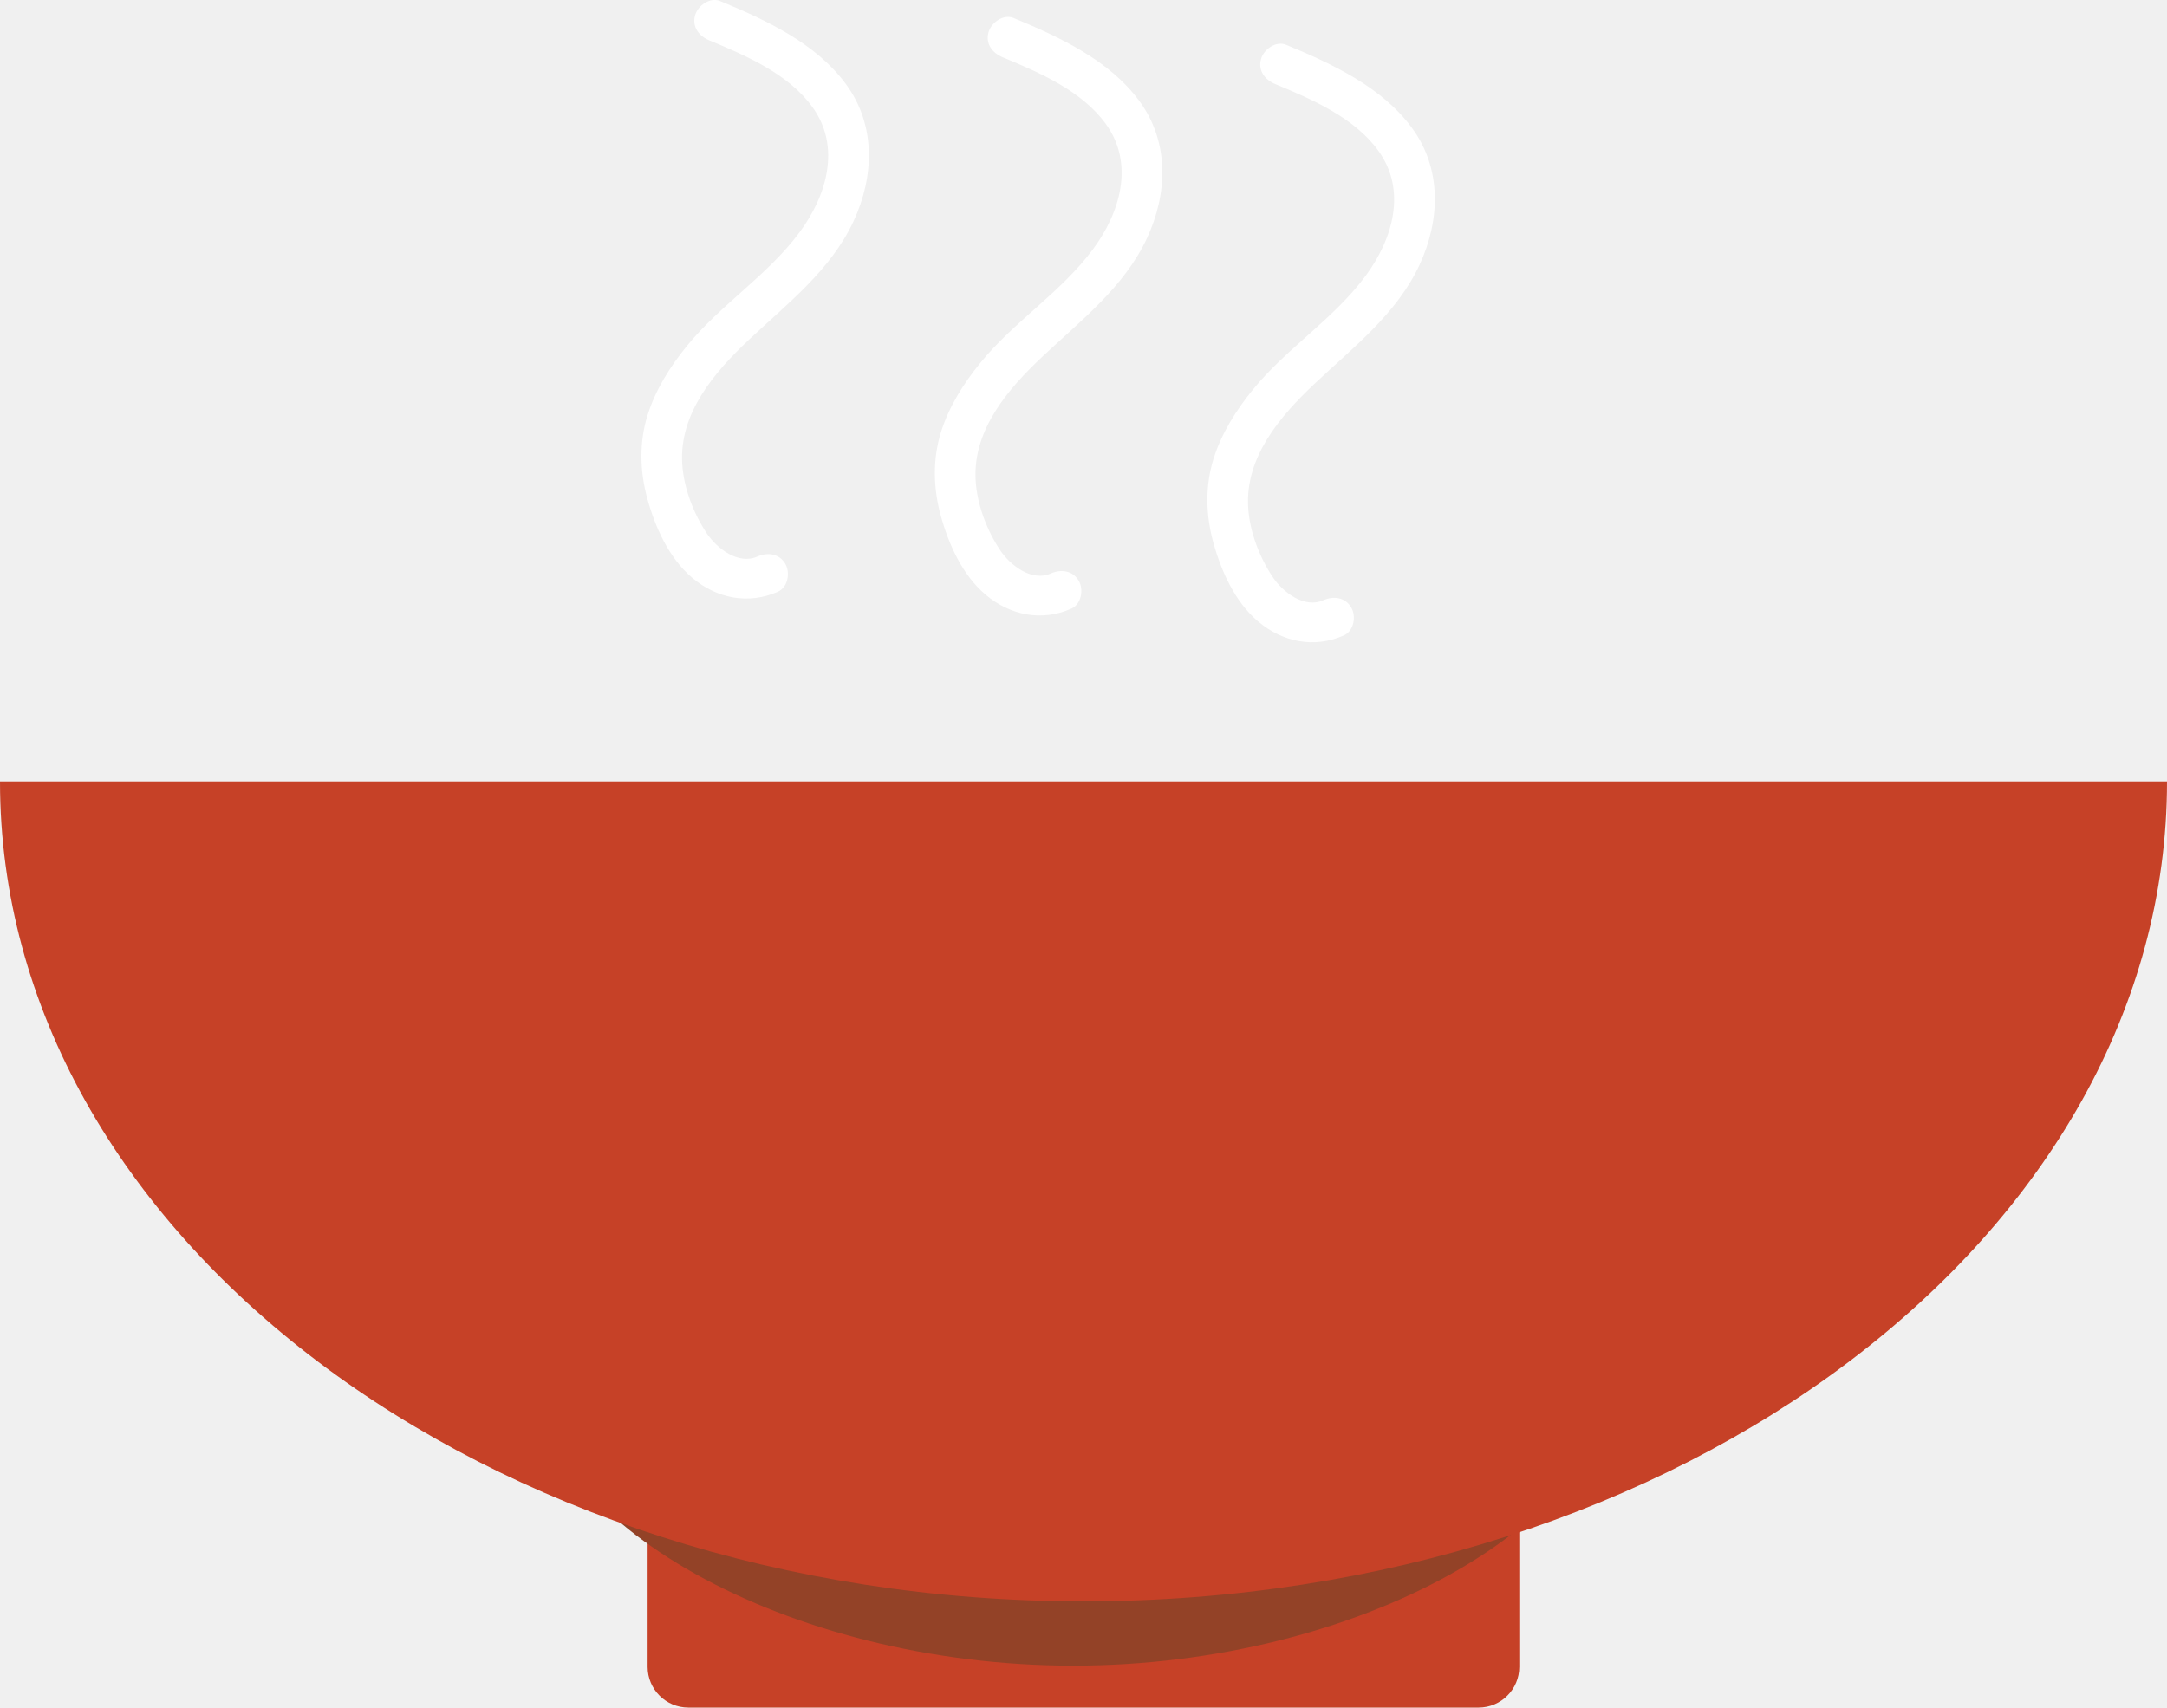
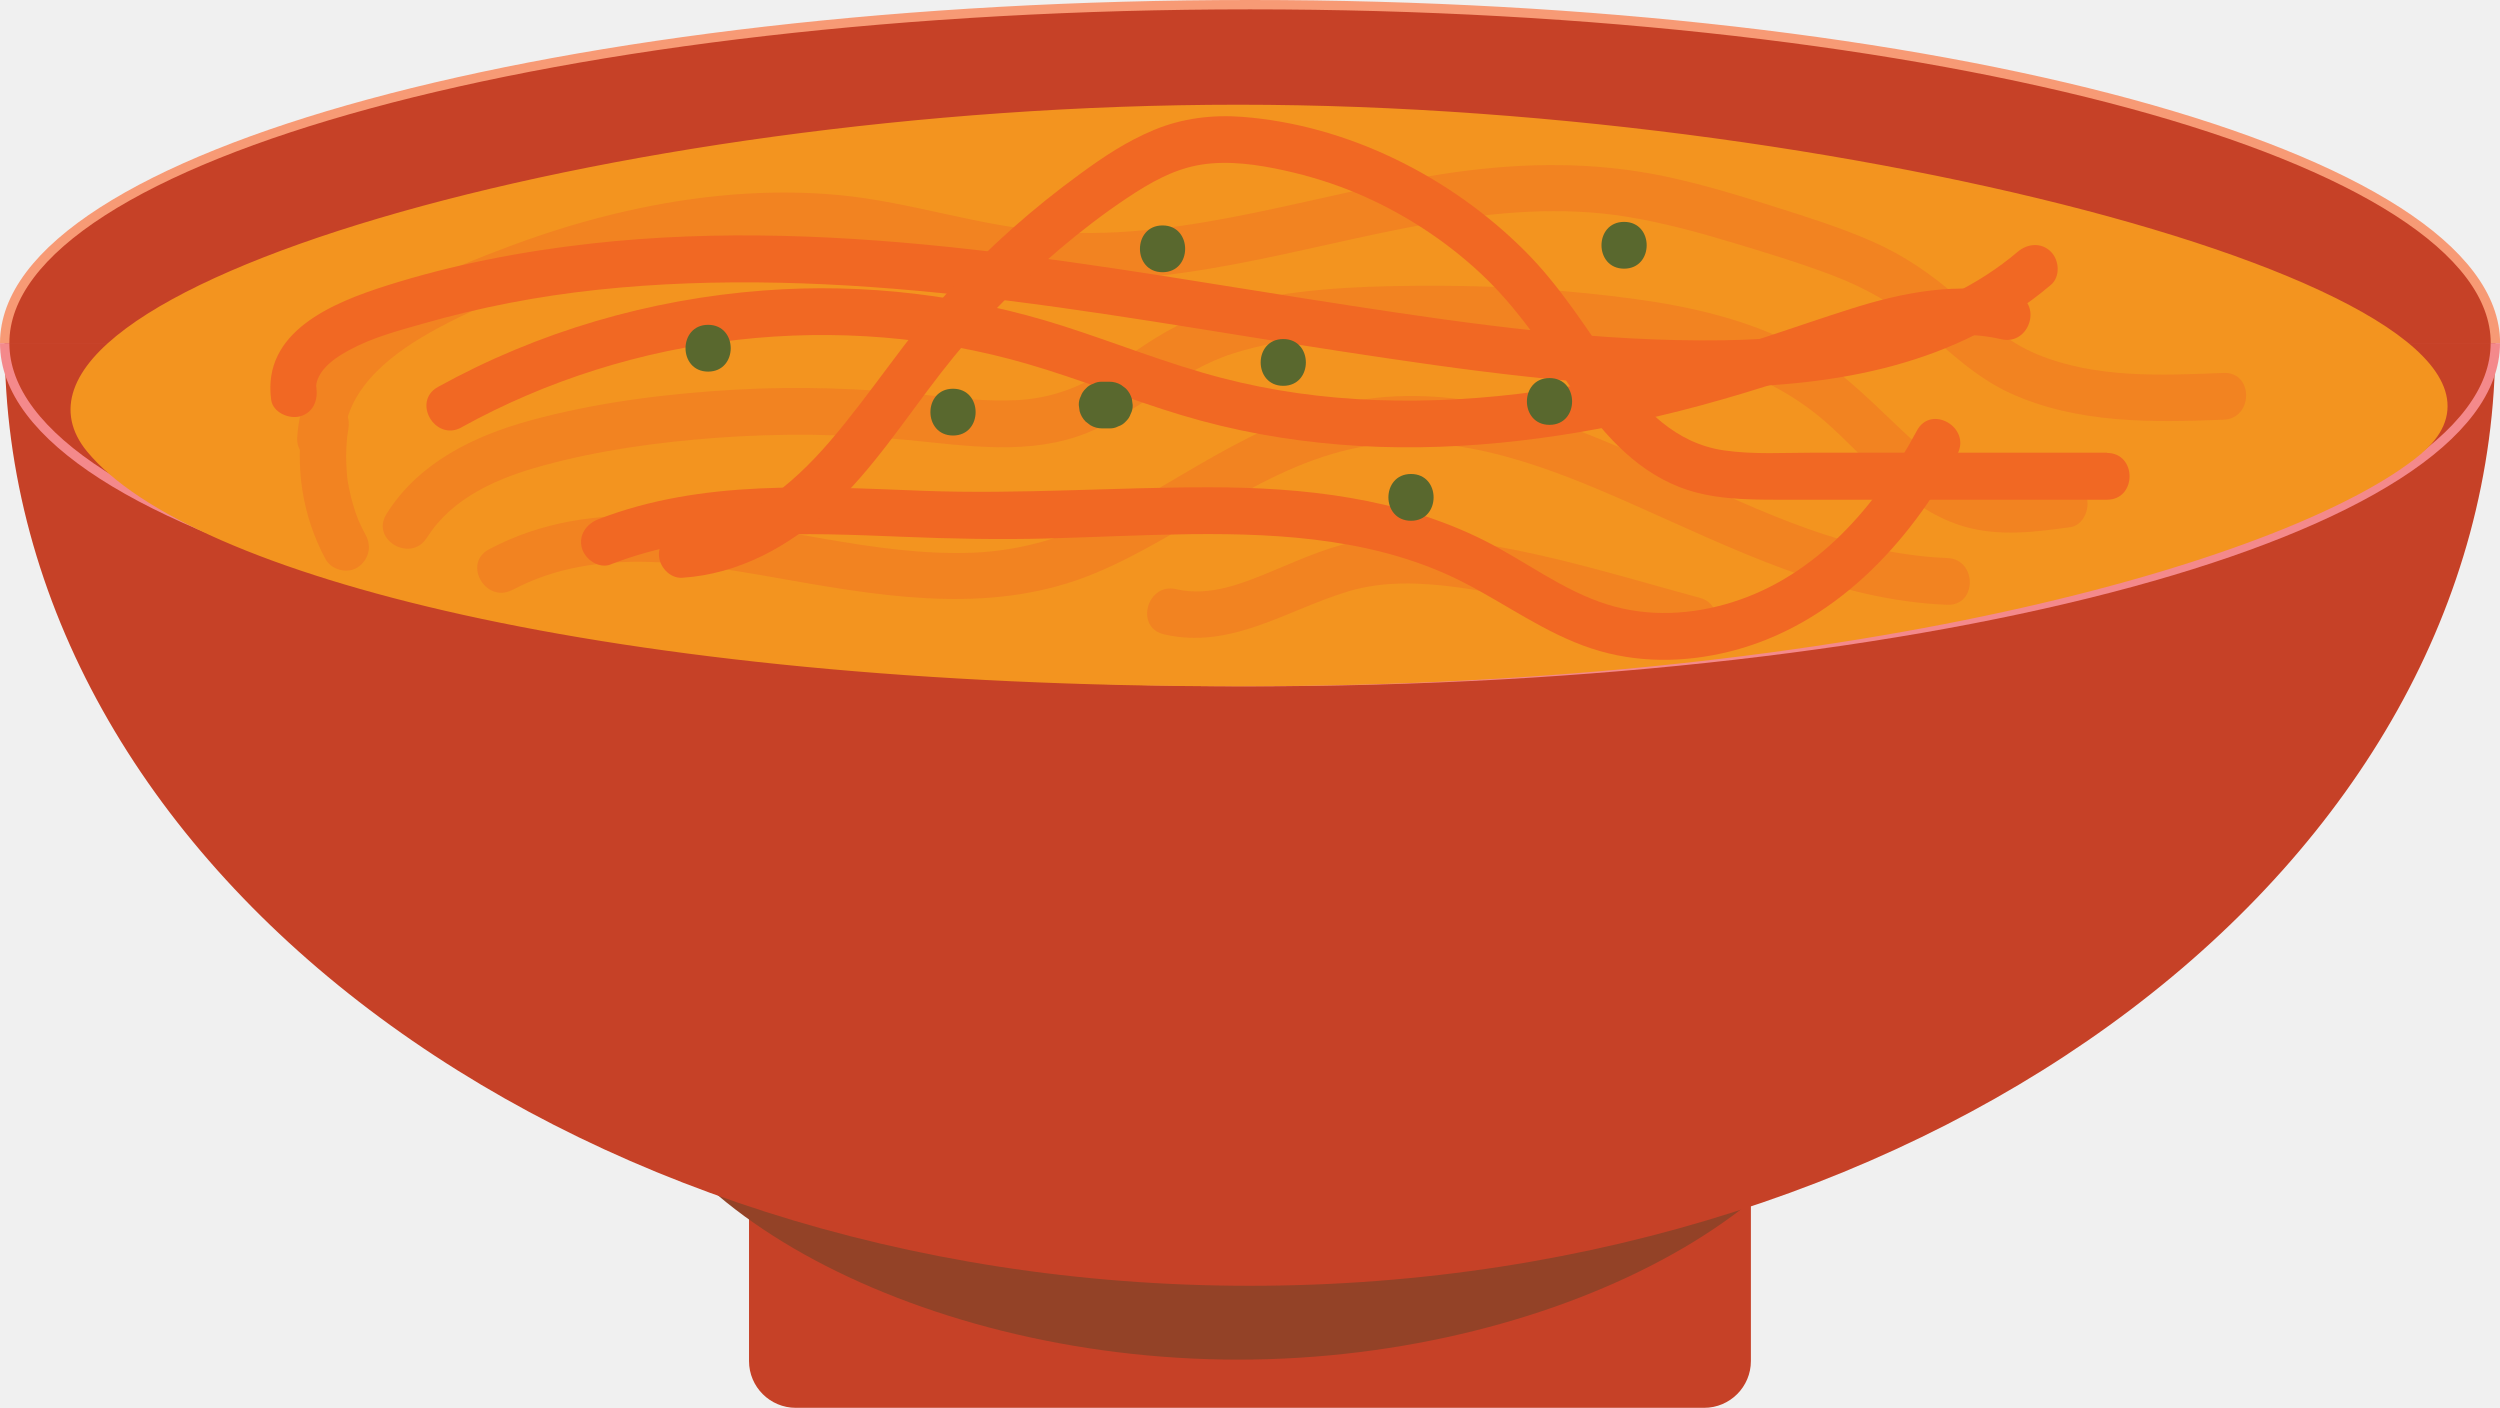
- <svg xmlns="http://www.w3.org/2000/svg" id="Layer_2" data-name="Layer 2" viewBox="0 0 266.15 209.78">
+ <svg xmlns="http://www.w3.org/2000/svg" id="Layer_2" data-name="Layer 2" viewBox="0 0 267.15 150.44">
  <defs>
    <style>
      .cls-1 {
-         fill: #fff;
+         fill: #f28321;
      }

      .cls-2 {
+         fill: #f16823;
+       }
+ 
+       .cls-3 {
        fill: #934227;
      }

-       .cls-3 {
+       .cls-4, .cls-5, .cls-6 {
        fill: #c64127;
+       }
+ 
+       .cls-7 {
+         fill: #59682e;
+       }
+ 
+       .cls-8 {
+         fill: #f3941f;
+         stroke: #f3941f;
+       }
+ 
+       .cls-8, .cls-5, .cls-6 {
+         stroke-miterlimit: 10;
+       }
+ 
+       .cls-5 {
+         stroke: #f79a75;
+       }
+ 
+       .cls-6 {
+         stroke: #f4898b;
      }
    </style>
  </defs>
  <g id="exploreSugar">
    <g>
-       <path class="cls-3" d="m79.55,183.68h107.05v21.1c0,2.76-2.24,5-5,5h-97.06c-2.76,0-5-2.24-5-5v-21.1h0Z" />
-       <path class="cls-1" d="m93.03,68.37c-2.36,1.05-4.99-1-6.22-2.84-1.64-2.45-2.84-5.6-3.02-8.55-.38-6.21,3.93-11.22,8.17-15.22,4.71-4.44,10.07-8.56,12.87-14.58,2.55-5.48,2.77-11.8-.92-16.83S94.17,2.5,88.45.13c-1.25-.52-2.75.56-3.08,1.75-.4,1.44.49,2.56,1.75,3.08,4.51,1.87,9.71,4.11,12.66,8.19,3.55,4.9,1.75,10.9-1.59,15.4-3.92,5.29-9.7,8.87-13.84,13.97-2.07,2.55-3.83,5.34-4.82,8.49-1.04,3.34-.95,6.89-.03,10.24.97,3.53,2.65,7.3,5.5,9.72,3,2.55,6.92,3.34,10.55,1.72,1.23-.55,1.53-2.35.9-3.42-.74-1.27-2.18-1.45-3.42-.9h0Z" />
-       <path class="cls-1" d="m129.07,70.45c-2.36,1.05-4.99-1-6.22-2.84-1.64-2.45-2.84-5.6-3.02-8.55-.38-6.21,3.93-11.22,8.17-15.22,4.71-4.44,10.07-8.56,12.87-14.58,2.55-5.48,2.77-11.8-.92-16.83s-9.74-7.85-15.46-10.22c-1.25-.52-2.75.56-3.08,1.75-.4,1.44.49,2.56,1.75,3.08,4.51,1.87,9.71,4.11,12.66,8.19,3.55,4.9,1.75,10.9-1.59,15.4-3.92,5.29-9.7,8.87-13.84,13.97-2.07,2.55-3.83,5.34-4.82,8.49-1.04,3.34-.95,6.89-.03,10.24.97,3.53,2.65,7.3,5.5,9.72,3,2.55,6.92,3.34,10.55,1.72,1.23-.55,1.53-2.35.9-3.42-.74-1.27-2.18-1.45-3.42-.9h0Z" />
-       <path class="cls-1" d="m162.54,73.74c-2.36,1.05-4.99-1-6.22-2.84-1.64-2.45-2.84-5.6-3.02-8.55-.38-6.21,3.93-11.22,8.17-15.22,4.71-4.44,10.07-8.56,12.87-14.58,2.55-5.48,2.77-11.8-.92-16.83s-9.74-7.85-15.46-10.22c-1.25-.52-2.75.56-3.08,1.75-.4,1.44.49,2.56,1.75,3.08,4.51,1.87,9.71,4.11,12.66,8.19,3.55,4.9,1.75,10.9-1.59,15.4-3.92,5.29-9.7,8.87-13.84,13.97-2.07,2.55-3.83,5.34-4.82,8.49-1.04,3.34-.95,6.89-.03,10.24.97,3.53,2.65,7.3,5.5,9.72,3,2.55,6.92,3.34,10.55,1.72,1.23-.55,1.53-2.35.9-3.42-.74-1.27-2.18-1.45-3.42-.9h0Z" />
-       <path class="cls-2" d="m198.23,167.77c0,19.14-31.3,36.86-66.42,36.86s-66.42-17.72-66.42-36.86" />
-       <path class="cls-3" d="m266.15,96c0,55.63-59.58,100.73-133.08,100.73S0,151.63,0,96" />
+       <path class="cls-4" d="m80.05,124.34h107.05v21.1c0,2.76-2.24,5-5,5h-97.06c-2.76,0-5-2.24-5-5v-21.1h0Z" />
+       <path class="cls-3" d="m198.73,108.43c0,19.14-31.3,36.86-66.42,36.86s-66.42-17.72-66.42-36.86" />
+       <path class="cls-4" d="m266.65,36.67c0,55.63-59.58,100.73-133.08,100.73S.5,92.3.5,36.67" />
+       <path class="cls-5" d="m.5,36.67C.5,16.69,60.08.5,133.58.5s133.08,16.19,133.08,36.17" />
+       <path class="cls-6" d="m266.65,36.67c0,19.97-59.58,36.17-133.08,36.17S.5,56.64.5,36.67" />
+       <path class="cls-8" d="m258.31,48.19c-12.76,10.53-58.22,24.65-125.96,24.65S20.3,60.81,9.69,47.93C-3.51,31.88,64.61,11.69,132.35,11.69s144.21,21.43,125.96,36.49Z" />
+       <path class="cls-1" d="m54.77,63.04c9.22-4.92,20.1-2.71,29.86-1,10.8,1.9,21.87,3.57,32.33-.76,9.93-4.11,18.47-11.99,29.33-13.66,9.7-1.49,19.35,2.37,28.04,6.21,10.81,4.77,21.7,10.33,33.75,10.8,3.22.12,3.21-4.88,0-5-20.9-.81-37.69-18.21-58.9-17.28-5.57.24-10.79,1.94-15.75,4.42s-9.56,5.58-14.49,8.11c-4.71,2.42-9.64,3.97-14.95,4.18-5.34.21-10.65-.57-15.9-1.48-11.87-2.04-24.62-4.87-35.85,1.13-2.84,1.52-.32,5.83,2.52,4.32h0Z" />
+       <path class="cls-1" d="m45.62,57.47c2.7-4.33,7.65-6.42,12.38-7.71,6.06-1.66,12.39-2.52,18.64-2.98,6.78-.5,13.61-.42,20.38.24,6.39.62,13.1,1.71,19.24-.8,5.5-2.24,9.78-6.63,15.48-8.44,6.17-1.97,12.89-2.1,19.31-2.2,6.88-.11,13.77.23,20.6,1.01,5.61.64,11.42,1.64,16.58,4.05,2.77,1.29,5.26,2.96,7.5,5.02s4.18,4.2,6.44,6.12,4.9,3.7,7.87,4.53c3.69,1.03,7.49.54,11.21.02,1.34-.19,2.07-1.89,1.75-3.08-.4-1.44-1.73-1.93-3.08-1.75-3.07.43-6.25.78-9.24-.24-2.19-.75-4.1-2.22-5.8-3.76-4.18-3.75-7.78-7.93-12.85-10.57-5.37-2.79-11.3-4.15-17.25-4.97-6.89-.94-13.84-1.4-20.79-1.42s-13.61.13-20.19,1.51c-3.19.67-6.31,1.77-9.15,3.38-2.54,1.44-4.86,3.23-7.37,4.71-2.68,1.57-5.52,2.46-8.63,2.62s-6.4-.2-9.58-.54c-6.82-.73-13.67-.97-20.52-.58-7.32.42-14.8,1.35-21.89,3.29-6.04,1.65-11.96,4.53-15.37,10.01-1.71,2.74,2.62,5.25,4.32,2.52h0Z" />
+       <path class="cls-1" d="m181.63,63.88c-7.66-2.08-15.32-4.48-23.16-5.73-4.12-.66-8.28-1.08-12.43-.49-3.51.5-6.71,1.96-9.95,3.31s-6.82,2.83-10.39,1.99c-3.13-.74-4.47,4.08-1.33,4.82,7.19,1.69,13.2-2.65,19.79-4.61,3.72-1.1,7.62-.93,11.43-.43s7.73,1.42,11.52,2.4c4.41,1.14,8.79,2.37,13.19,3.56,3.11.84,4.44-3.98,1.33-4.82h0Z" />
+       <path class="cls-1" d="m36.76,46.73c.35-5.53,5.5-9.21,9.95-11.62,6.14-3.32,13.01-5.63,19.76-7.31s14.16-2.56,21.34-2.1c7.68.49,15.01,3.03,22.64,3.89,14.35,1.61,28.37-3.23,42.33-5.71,6.94-1.23,14.12-1.86,21.12-.71,3.76.62,7.44,1.61,11.09,2.71s7.22,2.18,10.74,3.51,6.79,3.15,9.65,5.65,5.81,5.32,9.44,6.98c7.15,3.25,15.11,3.14,22.79,2.83,3.21-.13,3.22-5.13,0-5-6.61.27-13.66.6-19.9-1.98-3.3-1.36-5.84-3.74-8.47-6.07-2.8-2.47-5.77-4.51-9.19-6.01s-6.99-2.61-10.55-3.74c-3.78-1.2-7.59-2.35-11.47-3.18-7.55-1.6-15.06-1.52-22.67-.45-14.23,2.02-28.18,7.34-42.73,6.36-7.79-.52-15.25-3.21-23.02-3.94-7.59-.71-15.28.04-22.7,1.72-4.16.94-8.24,2.19-12.23,3.67-3.68,1.37-7.38,2.84-10.82,4.74-6.06,3.34-11.65,8.45-12.1,15.76-.2,3.21,4.8,3.2,5,0h0Z" />
+       <path class="cls-1" d="m32.41,44.54c-.93,5.22-.14,10.52,2.37,15.2.62,1.15,2.31,1.61,3.42.9,1.17-.76,1.56-2.19.9-3.42-.25-.47-.49-.95-.71-1.43-.12-.27-.12-.28-.02-.03-.06-.14-.11-.28-.17-.43-.08-.21-.16-.43-.23-.64-.35-1.05-.62-2.12-.8-3.21-.02-.11-.04-.23-.05-.34.04.29.04.28,0-.01-.03-.27-.06-.53-.07-.8-.04-.53-.06-1.06-.06-1.6s.03-1.07.07-1.6c.02-.27.05-.53.08-.79-.07.57.07-.37.08-.46.23-1.28-.35-2.76-1.75-3.08-1.22-.28-2.83.37-3.08,1.75h0Z" />
+       <path class="cls-2" d="m49.32,45.66c18.26-10.09,40.43-12.6,60.47-6.77,5.57,1.62,10.94,3.81,16.49,5.48s11.16,2.67,16.87,3.14c11.38.93,22.89-.43,33.98-3.02,6.24-1.46,12.34-3.38,18.39-5.47s12.13-4.21,18.34-2.77c3.13.72,4.47-4.09,1.33-4.82-5.89-1.36-11.81-.21-17.47,1.59-5.52,1.75-10.94,3.76-16.53,5.29-11.12,3.04-22.62,4.87-34.17,4.44-5.57-.21-11.1-.96-16.49-2.37-5.76-1.5-11.28-3.74-16.94-5.55-10.29-3.29-21.19-4.61-31.97-3.79-12.2.92-24.11,4.39-34.82,10.31-2.82,1.56-.3,5.88,2.52,4.32h0Z" />
+       <path class="cls-2" d="m65.26,60.31c9.96-3.86,20.71-3.37,31.19-2.95,5.18.21,10.36.32,15.54.18s10.21-.4,15.32-.46c9.9-.1,20.17.57,29.13,5.18,4.54,2.33,8.69,5.4,13.57,7.02s10.05,1.55,14.91.32c10.93-2.76,19.07-11.41,24.24-21.06,1.52-2.84-2.8-5.37-4.32-2.52-4.29,8.03-10.72,15.49-19.66,18.31-4.36,1.38-9.04,1.64-13.43.26-4.75-1.48-8.76-4.64-13.17-6.85-9.08-4.55-19.28-5.66-29.31-5.67s-20.36.76-30.56.38c-11.63-.44-23.7-1.25-34.78,3.04-1.26.49-2.13,1.68-1.75,3.08.33,1.2,1.81,2.24,3.08,1.75h0Z" />
+       <path class="cls-2" d="m33.8,41.42c-.08-.57.3-1.35.74-1.9.73-.9,1.77-1.56,2.78-2.11,2.45-1.34,5.27-2.08,7.94-2.84,6.06-1.74,12.28-2.93,18.55-3.6,12.95-1.38,26.04-.83,38.97.58,13.58,1.48,27.02,3.93,40.51,5.99s26.44,3.9,39.75,3.84,26.09-2.43,36.12-10.94c1.03-.87.9-2.64,0-3.54-1.02-1.02-2.5-.88-3.54,0-8.64,7.33-20.38,9.29-31.38,9.46-13.33.21-26.71-1.67-39.86-3.69-26.83-4.11-53.99-9.69-81.25-6.64-7.39.83-14.72,2.24-21.82,4.49-5.72,1.82-13.34,4.89-12.33,12.22.19,1.34,1.9,2.07,3.08,1.75,1.44-.4,1.93-1.73,1.75-3.08h0Z" />
+       <path class="cls-2" d="m225.14,48.37c-6.94,0-13.87,0-20.81,0h-10.41c-3.2,0-6.51.22-9.69-.24-5.21-.76-8.66-4.42-11.56-8.53-3.11-4.42-5.9-8.97-9.75-12.81-7.94-7.92-18.87-13.42-30.12-14.3-3.24-.25-6.47.14-9.47,1.39s-5.43,2.89-7.92,4.71c-5.02,3.66-9.69,7.78-13.88,12.36-4.68,5.12-8.36,11-12.87,16.24-4.03,4.68-9.31,9.13-15.75,9.55-1.35.09-2.5,1.09-2.5,2.5,0,1.29,1.15,2.59,2.5,2.5,6.06-.4,11.41-3.35,15.83-7.4s7.99-9.56,11.8-14.48,8.05-9.3,12.73-13.27c2.28-1.93,4.66-3.76,7.15-5.42s5.03-3.12,7.97-3.58,6.01,0,8.89.63c2.65.59,5.28,1.4,7.78,2.46,4.85,2.06,9.36,4.98,13.21,8.58s6.67,7.93,9.67,12.27,6.48,8.55,11.56,10.53c3.32,1.29,6.96,1.34,10.47,1.34,3.88,0,7.76,0,11.64,0,7.85,0,15.69,0,23.54,0,3.22,0,3.22-5,0-5h0Z" />
+       <path class="cls-7" d="m117.78,45.78h.76c.34.01.67-.06.96-.22.31-.1.58-.27.8-.52.24-.23.42-.49.52-.8.16-.3.23-.62.22-.96l-.09-.66c-.12-.42-.33-.79-.64-1.1l-.51-.39c-.39-.23-.81-.34-1.26-.34h-.76c-.34-.01-.67.06-.96.22-.31.1-.58.27-.8.52-.24.23-.42.49-.52.8-.16.3-.23.62-.22.96l.09.66c.12.42.33.79.64,1.1l.51.39c.39.23.81.34,1.26.34h0Z" />
+       <path class="cls-7" d="m137.13,41.23c3.22,0,3.22-5,0-5s-3.22,5,0,5h0Z" />
+       <path class="cls-7" d="m165.58,45.4c3.22,0,3.22-5,0-5s-3.22,5,0,5h0Z" />
+       <path class="cls-7" d="m150.78,55.65c3.22,0,3.22-5,0-5s-3.22,5,0,5h0Z" />
+       <path class="cls-7" d="m101.84,46.54c3.22,0,3.22-5,0-5s-3.22,5,0,5h0Z" />
+       <path class="cls-7" d="m124.23,29.09c3.22,0,3.22-5,0-5s-3.22,5,0,5h0Z" />
+       <path class="cls-7" d="m173.55,28.71c3.22,0,3.22-5,0-5s-3.22,5,0,5h0Z" />
+       <path class="cls-7" d="m75.67,39.71c3.22,0,3.22-5,0-5s-3.22,5,0,5h0Z" />
    </g>
  </g>
</svg>
